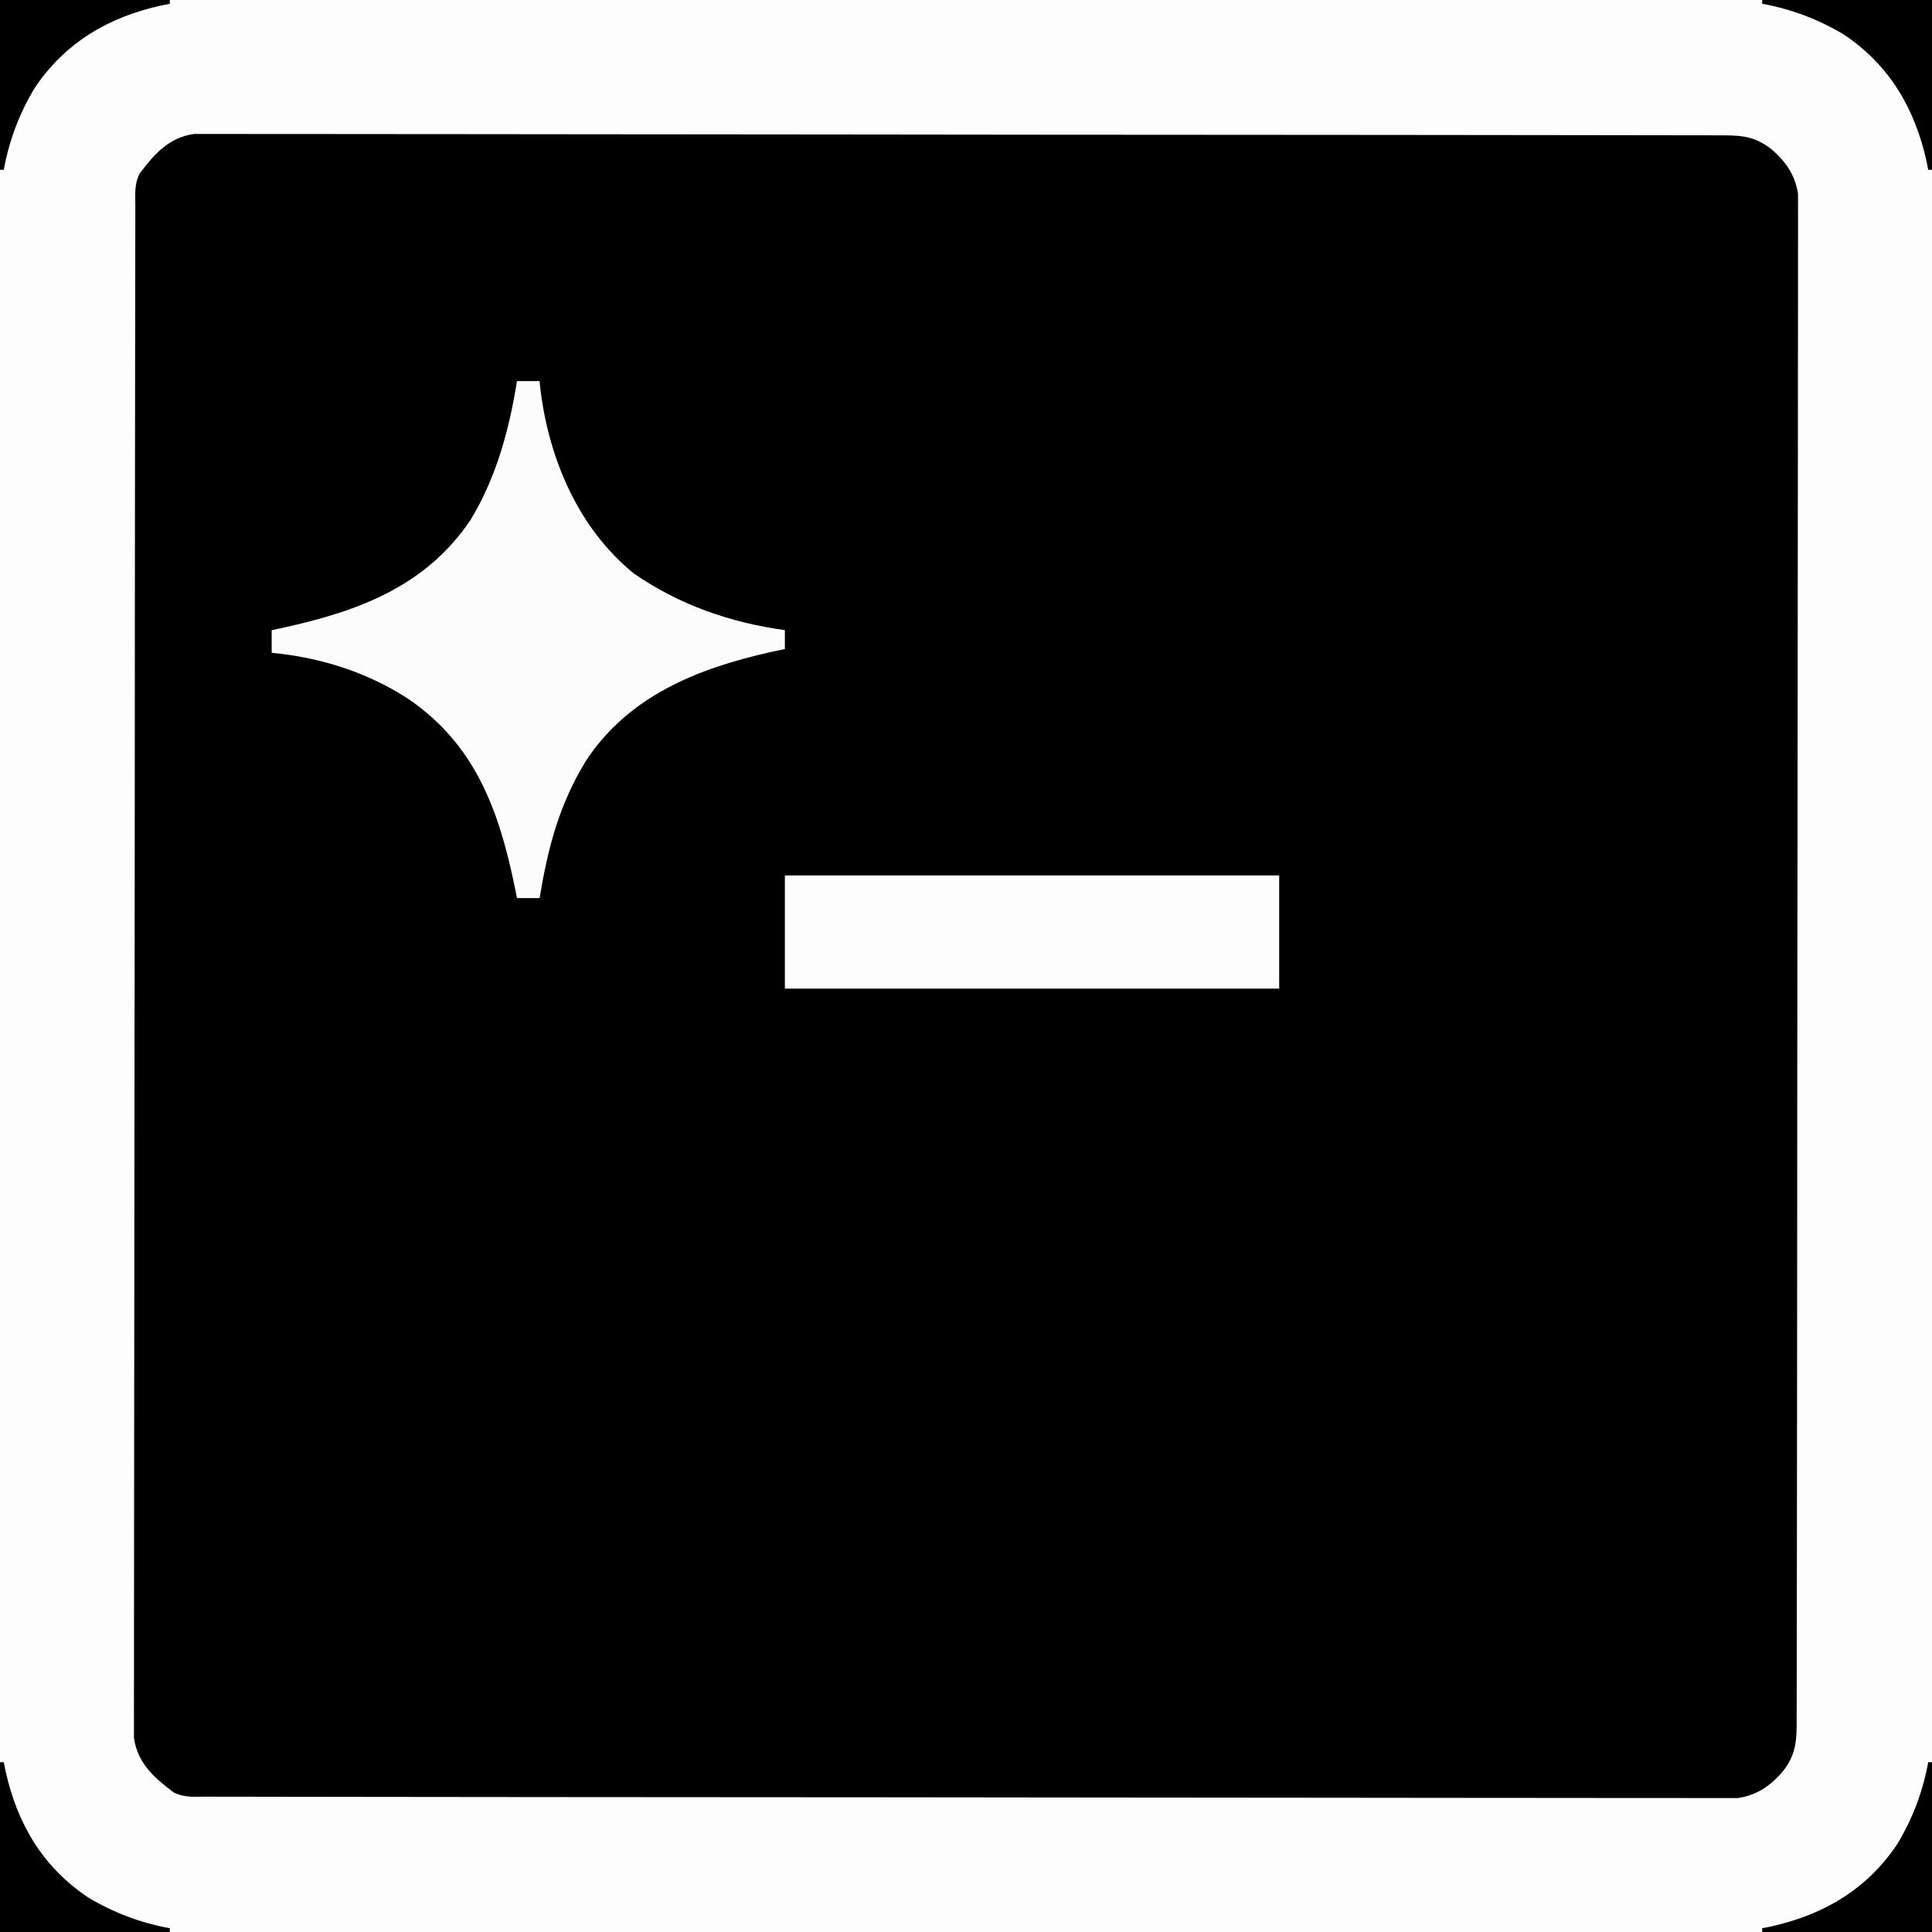
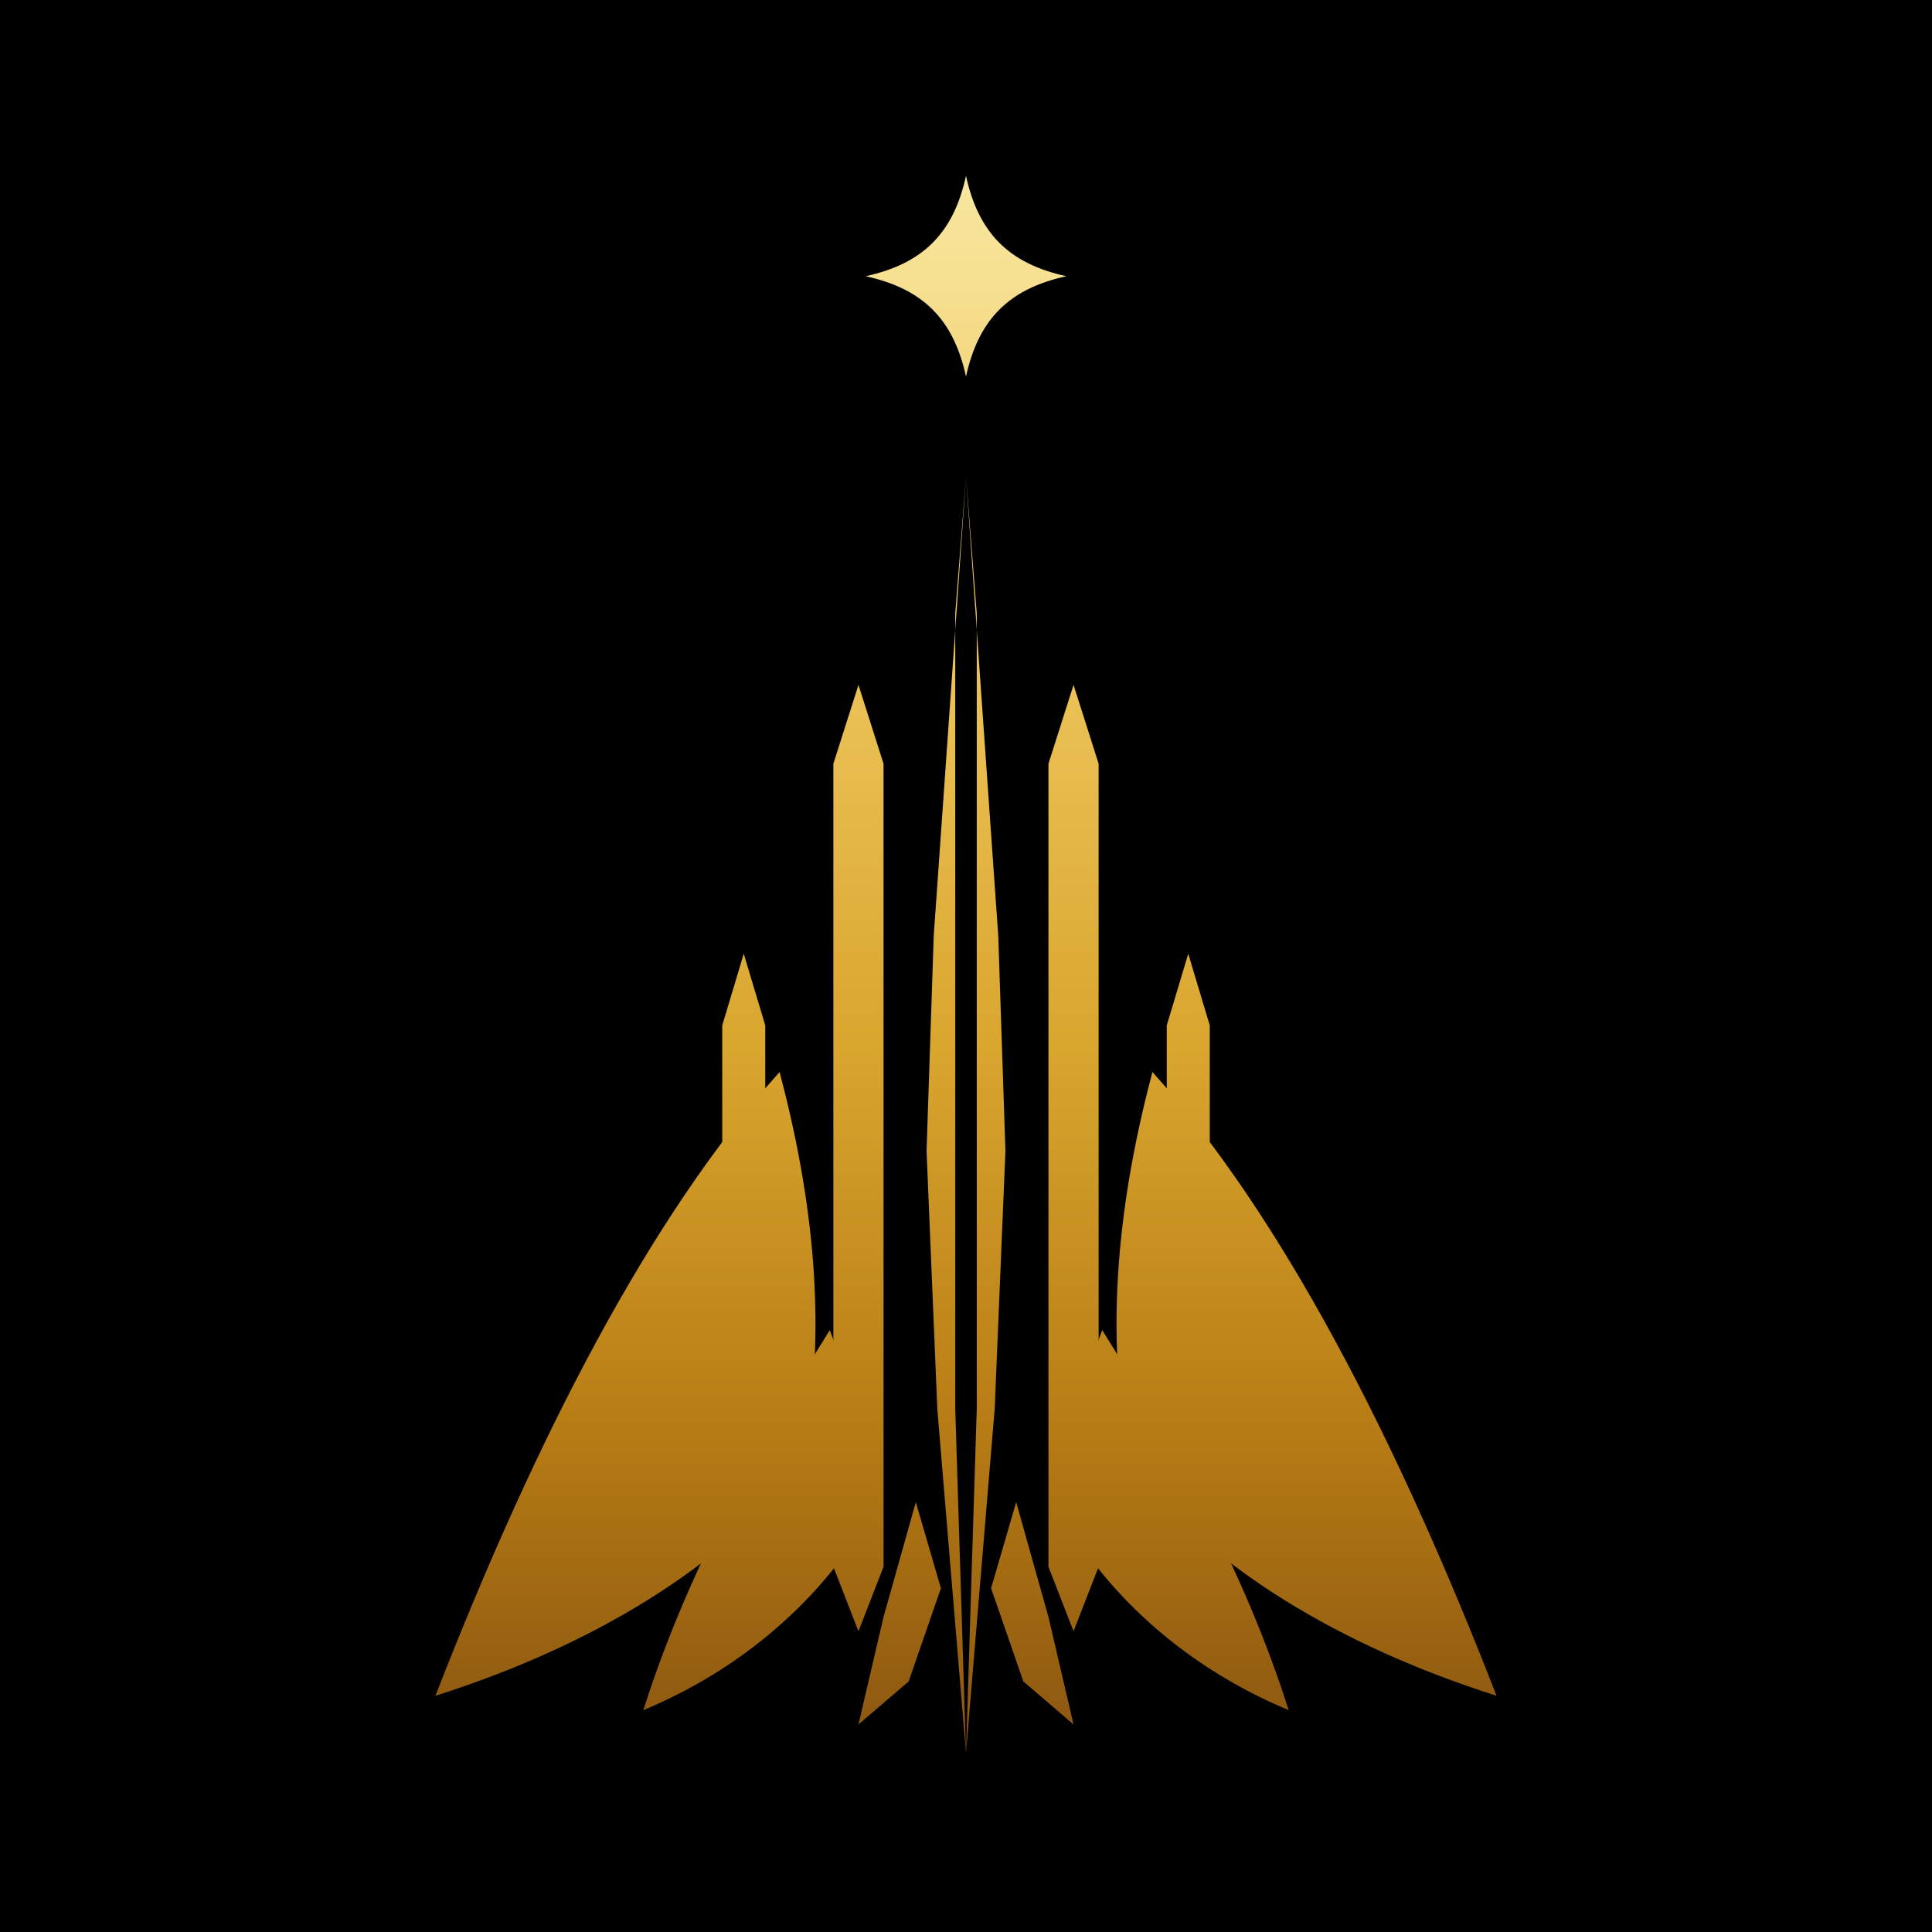
- <svg xmlns="http://www.w3.org/2000/svg" version="1.1" width="512" height="512">
-   <path d="M0 0 C168.96 0 337.92 0 512 0 C512 168.96 512 337.92 512 512 C343.04 512 174.08 512 0 512 C0 343.04 0 174.08 0 0 Z " fill="#000000" transform="translate(0,0)" />
-   <path d="M0 0 C168.96 0 337.92 0 512 0 C512 168.96 512 337.92 512 512 C343.04 512 174.08 512 0 512 C0 343.04 0 174.08 0 0 Z M37 46 C35.542 48.916 35.87 51.468 35.866 54.726 C35.863 55.429 35.861 56.132 35.859 56.856 C35.852 59.235 35.852 61.614 35.853 63.993 C35.85 65.706 35.846 67.42 35.842 69.133 C35.832 73.86 35.828 78.587 35.825 83.314 C35.821 88.405 35.812 93.496 35.803 98.586 C35.783 110.89 35.773 123.193 35.764 135.496 C35.76 141.286 35.755 147.075 35.749 152.864 C35.732 172.1 35.718 191.336 35.711 210.572 C35.709 215.567 35.707 220.561 35.705 225.556 C35.704 226.797 35.704 228.038 35.703 229.317 C35.695 249.437 35.67 269.557 35.637 289.676 C35.604 310.317 35.586 330.958 35.583 351.599 C35.581 363.195 35.572 374.79 35.547 386.385 C35.525 396.258 35.517 406.131 35.526 416.005 C35.531 421.044 35.529 426.084 35.51 431.124 C35.492 435.735 35.493 440.346 35.509 444.958 C35.511 446.628 35.507 448.299 35.495 449.969 C35.48 452.237 35.489 454.503 35.505 456.77 C35.504 458.031 35.503 459.291 35.502 460.59 C36.491 467.36 40.84 471.074 46 475 C48.916 476.458 51.468 476.13 54.726 476.134 C55.78 476.138 55.78 476.138 56.856 476.141 C59.235 476.148 61.614 476.148 63.993 476.147 C65.706 476.15 67.42 476.154 69.133 476.158 C73.86 476.168 78.587 476.172 83.314 476.175 C88.405 476.179 93.496 476.188 98.586 476.197 C110.89 476.217 123.193 476.227 135.496 476.236 C141.286 476.24 147.075 476.245 152.864 476.251 C172.1 476.268 191.336 476.282 210.572 476.289 C215.567 476.291 220.561 476.293 225.556 476.295 C227.418 476.296 227.418 476.296 229.317 476.297 C249.437 476.305 269.557 476.33 289.676 476.363 C310.317 476.396 330.958 476.414 351.599 476.417 C363.195 476.419 374.79 476.428 386.385 476.453 C396.258 476.475 406.131 476.483 416.005 476.474 C421.044 476.469 426.084 476.471 431.124 476.49 C435.735 476.508 440.346 476.507 444.958 476.491 C446.628 476.489 448.299 476.493 449.969 476.505 C452.237 476.52 454.503 476.511 456.77 476.495 C458.031 476.496 459.291 476.497 460.59 476.498 C465.743 475.745 469.553 473.011 472.812 469 C476.218 464.33 476.126 460.786 476.134 455.059 C476.137 454.357 476.139 453.655 476.141 452.932 C476.148 450.569 476.148 448.206 476.147 445.842 C476.15 444.135 476.154 442.429 476.158 440.722 C476.168 436.022 476.172 431.323 476.175 426.623 C476.179 421.558 476.188 416.493 476.197 411.428 C476.217 399.194 476.227 386.96 476.236 374.725 C476.24 368.967 476.245 363.209 476.251 357.451 C476.268 338.316 476.282 319.181 476.289 300.046 C476.291 295.08 476.293 290.114 476.295 285.148 C476.296 283.914 476.296 282.679 476.297 281.408 C476.305 261.398 476.33 241.389 476.363 221.379 C476.396 200.846 476.414 180.314 476.417 159.781 C476.419 148.249 476.428 136.716 476.453 125.183 C476.475 115.365 476.483 105.547 476.474 95.729 C476.469 90.717 476.471 85.706 476.49 80.695 C476.508 76.109 476.507 71.524 476.491 66.938 C476.489 65.277 476.493 63.617 476.505 61.956 C476.52 59.701 476.511 57.448 476.495 55.193 C476.496 53.313 476.496 53.313 476.498 51.395 C475.744 46.251 473.004 42.441 469 39.188 C464.33 35.782 460.786 35.874 455.059 35.866 C454.006 35.862 454.006 35.862 452.932 35.859 C450.569 35.852 448.206 35.852 445.842 35.853 C444.135 35.85 442.429 35.846 440.722 35.842 C436.022 35.832 431.323 35.828 426.623 35.825 C421.558 35.821 416.493 35.812 411.428 35.803 C399.194 35.783 386.96 35.773 374.725 35.764 C368.967 35.76 363.209 35.755 357.451 35.749 C338.316 35.732 319.181 35.718 300.046 35.711 C295.08 35.709 290.114 35.707 285.148 35.705 C283.297 35.704 283.297 35.704 281.408 35.703 C261.398 35.695 241.389 35.67 221.379 35.637 C200.846 35.604 180.314 35.586 159.781 35.583 C148.249 35.581 136.716 35.572 125.183 35.547 C115.365 35.525 105.547 35.517 95.729 35.526 C90.717 35.531 85.706 35.529 80.695 35.51 C76.109 35.492 71.524 35.493 66.938 35.509 C65.277 35.511 63.617 35.507 61.956 35.495 C59.701 35.48 57.448 35.489 55.193 35.505 C53.94 35.504 52.686 35.503 51.395 35.502 C44.635 36.493 40.921 40.847 37 46 Z " fill="#FDFDFD" transform="translate(0,0)" />
-   <path d="M0 0 C1.98 0 3.96 0 6 0 C6.112 1.129 6.112 1.129 6.227 2.281 C8.514 20.758 16.313 39.069 31 51 C43.084 59.324 56.465 63.975 71 66 C71 67.65 71 69.3 71 71 C69.113 71.402 69.113 71.402 67.188 71.812 C47.817 76.159 29.505 83.472 18.219 100.723 C11.132 112.358 8.197 123.735 6 137 C4.02 137 2.04 137 0 137 C-0.17 136.14 -0.34 135.28 -0.516 134.395 C-4.723 113.872 -10.943 96.372 -28.885 84.157 C-39.71 77.117 -52.191 73.208 -65 72 C-65 70.02 -65 68.04 -65 66 C-63.385 65.654 -63.385 65.654 -61.738 65.301 C-41.857 60.917 -24.135 54.33 -12.312 36.812 C-5.485 25.553 -2.054 12.916 0 0 Z " fill="#FCFCFC" transform="translate(137,101)" />
-   <path d="M0 0 C43.23 0 86.46 0 131 0 C131 9.9 131 19.8 131 30 C87.77 30 44.54 30 0 30 C0 20.1 0 10.2 0 0 Z " fill="#FDFDFD" transform="translate(208,232)" />
-   <path d="M0 0 C0.33 0 0.66 0 1 0 C1.147 0.739 1.294 1.477 1.445 2.238 C4.544 16.254 11.255 27.723 23.312 35.812 C30.113 39.889 37.206 42.575 45 44 C45 44.33 45 44.66 45 45 C30.15 45 15.3 45 0 45 C0 30.15 0 15.3 0 0 Z " fill="#000000" transform="translate(0,467)" />
-   <path d="M0 0 C0.33 0 0.66 0 1 0 C1 14.85 1 29.7 1 45 C-13.85 45 -28.7 45 -44 45 C-44 44.67 -44 44.34 -44 44 C-43.261 43.853 -42.523 43.706 -41.762 43.555 C-27.746 40.456 -16.277 33.745 -8.188 21.688 C-4.111 14.887 -1.425 7.794 0 0 Z " fill="#000000" transform="translate(511,467)" />
-   <path d="M0 0 C14.85 0 29.7 0 45 0 C45 14.85 45 29.7 45 45 C44.67 45 44.34 45 44 45 C43.853 44.261 43.706 43.523 43.555 42.762 C40.456 28.746 33.745 17.277 21.688 9.188 C14.887 5.111 7.794 2.425 0 1 C0 0.67 0 0.34 0 0 Z " fill="#000000" transform="translate(467,0)" />
-   <path d="M0 0 C14.85 0 29.7 0 45 0 C45 0.33 45 0.66 45 1 C44.261 1.147 43.523 1.294 42.762 1.445 C28.746 4.544 17.277 11.255 9.188 23.312 C5.111 30.113 2.425 37.206 1 45 C0.67 45 0.34 45 0 45 C0 30.15 0 15.3 0 0 Z " fill="#000000" transform="translate(0,0)" />
+ <svg xmlns="http://www.w3.org/2000/svg" width="512" height="512" viewBox="0 0 512 512" role="img" aria-label="Yasir Zayed emblem">
+   <defs>
+     <linearGradient id="yzGold" gradientUnits="userSpaceOnUse" x1="200" y1="8" x2="200" y2="448">
+       <stop offset="0" stop-color="#F8E7A0" />
+       <stop offset="0.28" stop-color="#EFC75E" />
+       <stop offset="0.55" stop-color="#D9A62E" />
+       <stop offset="0.8" stop-color="#B67B14" />
+       <stop offset="1" stop-color="#8A5510" />
+     </linearGradient>
+   </defs>
+   <rect width="512" height="512" fill="#000000" />
+   <g transform="translate(66,39) scale(0.95)" fill="url(#yzGold)">
+     <path d="M200 8 C203.5 24 212 32.5 228 36 C212 39.5 203.5 48 200 64 C196.5 48 188 39.5 172 36 C188 32.5 196.5 24 200 8 Z" />
+     <path d="M200 92 L191 220 L189 280 L192 352 L200 448 L197 352 L197 130 Z" />
+     <path d="M170 150 L177 172 L177 396 L170 414 L163 396 L163 172 Z" />
+     <path d="M138 225 L144 245 L144 390 L138 406 L132 390 L132 245 Z" />
+     <path d="M148 258 C112 298 80 360 52 432 C96 418 132 396 154 368 C162 330 157 292 148 258 Z" />
+     <path d="M162 330 C142 362 122 398 110 436 C134 426 154 410 168 390 C172 368 169 348 162 330 Z" />
+     <path d="M186 378 L177 410 L170 440 L184 428 L193 402 Z" />
+     <g transform="translate(400,0) scale(-1,1)">
+       <path d="M200 92 L191 220 L189 280 L192 352 L200 448 L197 352 L197 130 Z" />
+       <path d="M170 150 L177 172 L177 396 L170 414 L163 396 L163 172 Z" />
+       <path d="M138 225 L144 245 L144 390 L138 406 L132 390 L132 245 Z" />
+       <path d="M148 258 C112 298 80 360 52 432 C96 418 132 396 154 368 C162 330 157 292 148 258 Z" />
+       <path d="M162 330 C142 362 122 398 110 436 C134 426 154 410 168 390 C172 368 169 348 162 330 Z" />
+       <path d="M186 378 L177 410 L170 440 L184 428 L193 402 Z" />
+     </g>
+   </g>
</svg>
